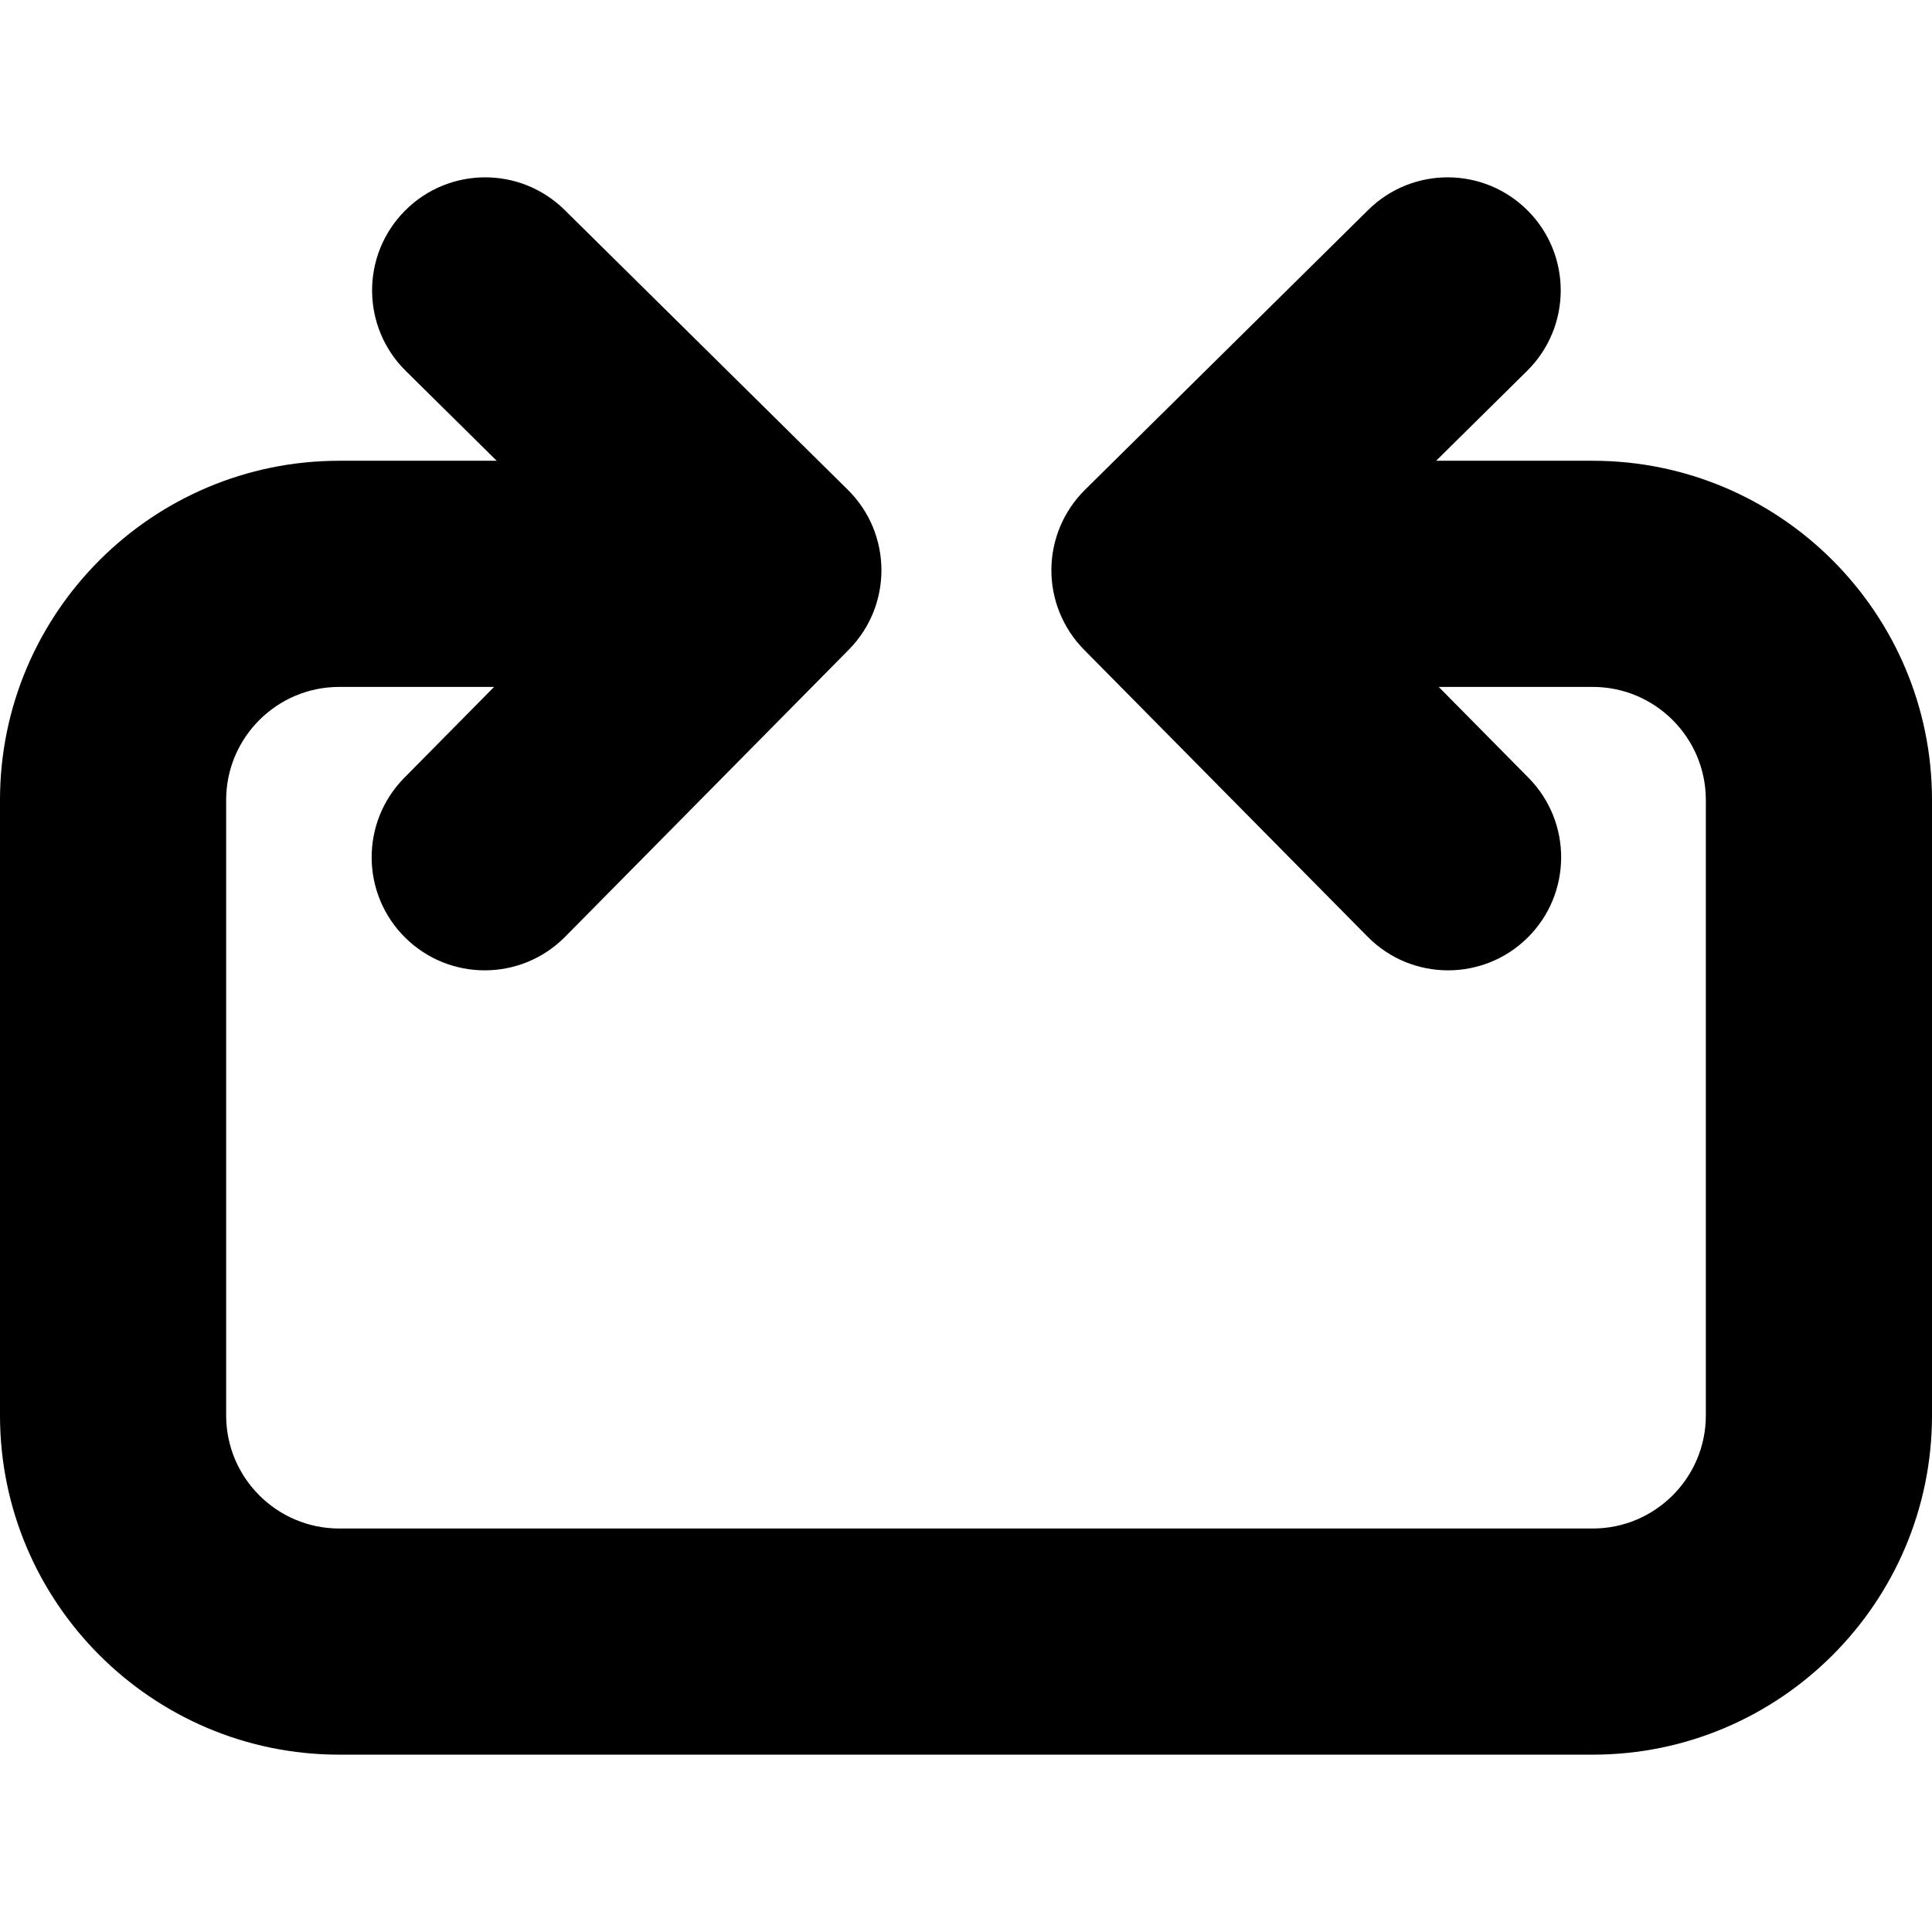
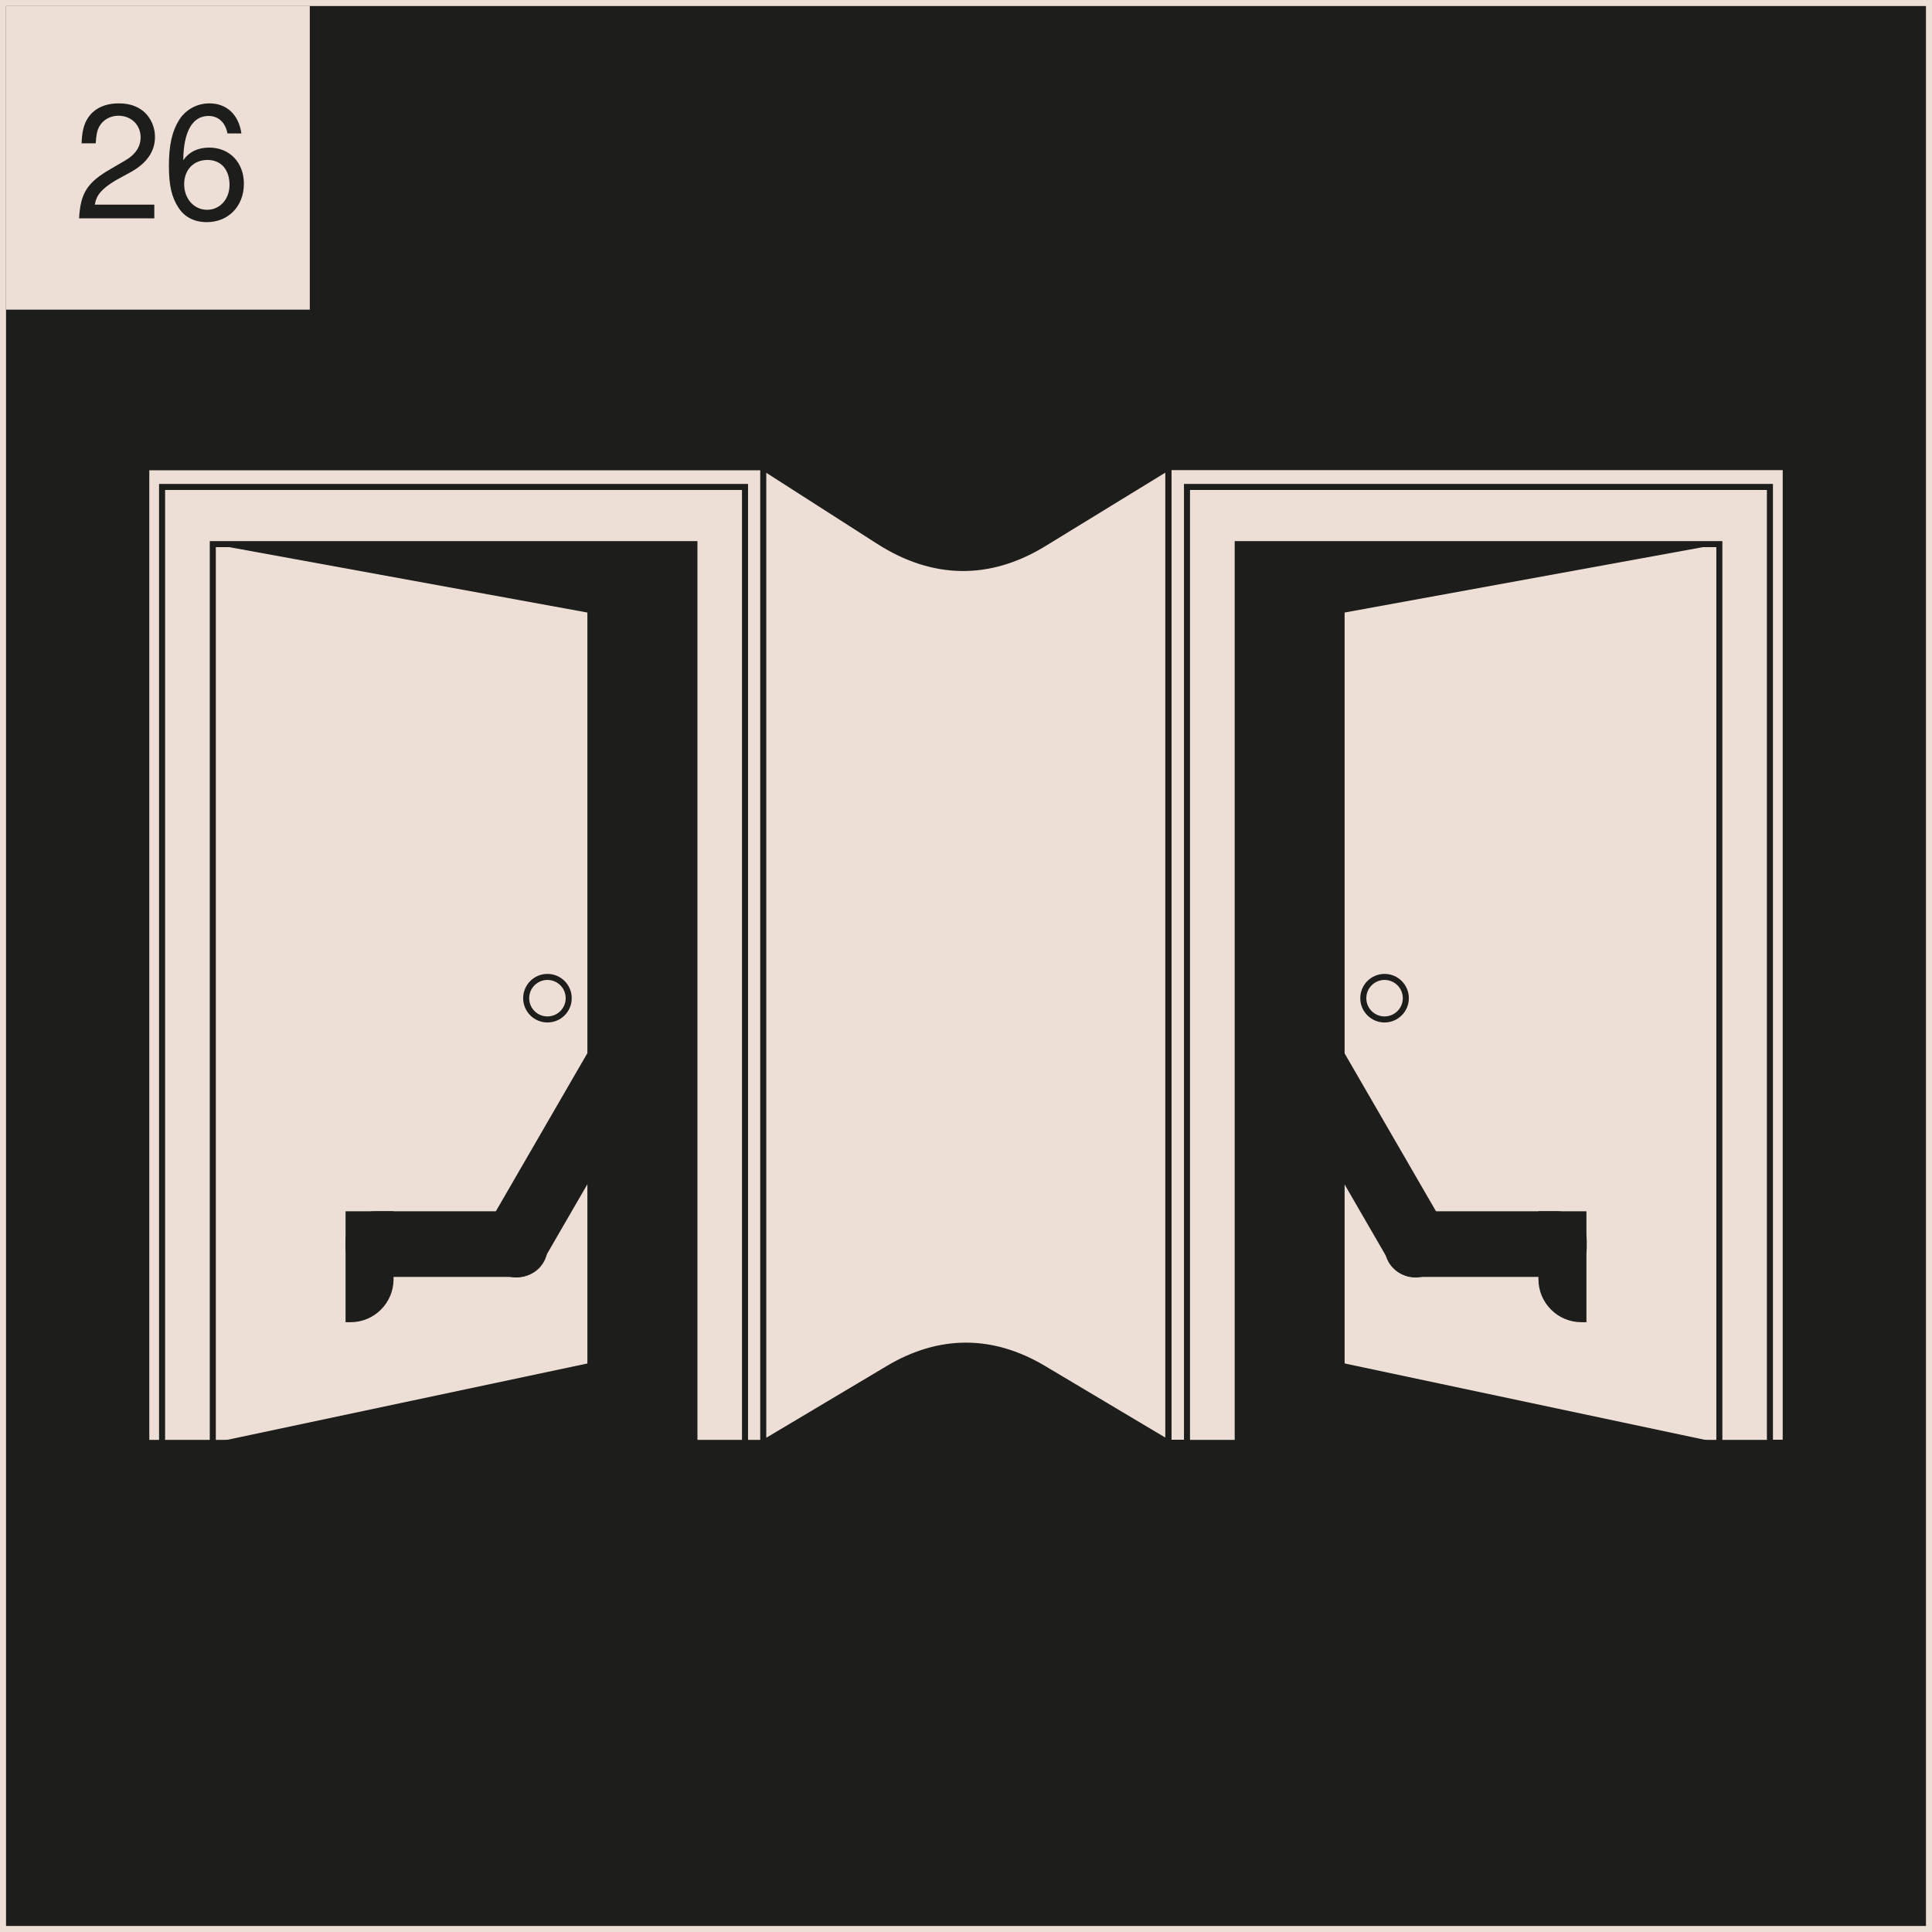
- <svg xmlns="http://www.w3.org/2000/svg" version="1.1" id="Capa_1" x="0px" y="0px" width="897.012px" height="897.011px" viewBox="0 0 897.012 897.011" style="enable-background:new 0 0 897.012 897.011;" xml:space="preserve">
-   <g>
-     <path d="M739.512,213.93h-72.732l42.25-41.747c20.625-20.379,20.826-53.62,0.445-74.245c-20.375-20.624-53.617-20.825-74.244-0.445   L503.752,227.405c-9.906,9.787-15.518,23.107-15.602,37.03c-0.082,13.924,5.367,27.31,15.154,37.215l131.684,133.271   c10.271,10.395,23.805,15.6,37.348,15.6c13.328,0,26.666-5.046,36.896-15.154c20.625-20.379,20.824-53.62,0.445-74.245   l-41.689-42.192h71.521c28.949,0,52.5,23.551,52.5,52.5v285.744c0,28.949-23.551,52.5-52.5,52.5H157.5   c-28.948,0-52.5-23.551-52.5-52.5V371.43c0-28.949,23.552-52.5,52.5-52.5h71.902l-41.688,42.192   c-20.38,20.625-20.18,53.865,0.445,74.245c10.231,10.109,23.566,15.154,36.897,15.154c13.541,0,27.078-5.207,37.347-15.6   l131.683-133.271c20.38-20.625,20.18-53.866-0.445-74.245L262.16,97.493c-20.624-20.379-53.866-20.18-74.244,0.445   c-20.38,20.625-20.181,53.866,0.445,74.245l42.25,41.747H157.5C70.654,213.93,0,284.584,0,371.43v285.743   c0,86.846,70.654,157.5,157.5,157.5h582.012c86.846,0,157.5-70.654,157.5-157.5V371.43   C897.012,284.584,826.357,213.93,739.512,213.93z" />
+ <svg xmlns="http://www.w3.org/2000/svg" viewBox="0 0 134.46 134.46">
+   <defs>
+     <style>.d{fill:none;stroke-width:.42px;}.d,.e{stroke:#1d1d1b;}.d,.e,.f{stroke-miterlimit:10;}.g,.e{fill:#eddfd6;}.h,.f,.i{fill:#1d1d1b;}.e,.f{stroke-width:.42px;}.f{stroke:#eddfd6;}.i{font-family:Helvetica, Helvetica;font-size:11.07px;}</style>
+   </defs>
+   <g id="a" />
+   <g id="b">
+     <g id="c">
+       <rect class="f" x=".21" y=".21" width="134.04" height="134.04" />
+       <rect class="g" x=".43" y=".42" width="21.13" height="21.13" />
+       <text class="i" transform="translate(5.13 15.21)">
+         <tspan x="0" y="0">26</tspan>
+       </text>
+       <g>
+         <g>
+           <rect class="e" x="10.18" y="32.52" width="42.96" height="67.9" />
+           <rect class="e" x="11.28" y="33.89" width="40.57" height="66.53" />
+           <rect class="e" x="14.81" y="37.87" width="33.52" height="62.55" />
+           <ellipse class="f" cx="42.57" cy="70.22" rx=".91" ry="1.34" />
+           <polygon class="h" points="14.81 37.87 40.88 42.63 40.88 100.42 48.33 100.42 48.33 37.87 14.81 37.87" />
+           <polygon class="h" points="14.81 100.42 46.13 93.78 46.13 100.42 14.81 100.42" />
+           <circle class="d" cx="38.1" cy="69.47" r="1.48" />
+           <rect class="h" x="37.25" y="70.58" width="4.57" height="19.23" rx="2.05" ry="2.05" transform="translate(45.48 -9.02) rotate(30.06)" />
+           <rect class="h" x="28.79" y="79.56" width="4.57" height="14.06" rx="2.05" ry="2.05" transform="translate(-55.51 117.66) rotate(-90)" />
+           <path class="h" d="M24.05,84.3h3.34v4.73c0,1.65-1.34,2.99-2.99,2.99h-.35v-7.73h0Z" />
+         </g>
+         <g>
+           <rect class="e" x="81.32" y="32.52" width="42.96" height="67.9" transform="translate(205.6 132.93) rotate(-180)" />
+           <rect class="e" x="82.61" y="33.89" width="40.57" height="66.53" transform="translate(205.79 134.31) rotate(-180)" />
+           <rect class="e" x="86.13" y="37.87" width="33.52" height="62.55" transform="translate(205.79 138.29) rotate(-180)" />
+           <ellipse class="f" cx="91.9" cy="70.22" rx=".91" ry="1.34" />
+           <polygon class="h" points="119.66 37.87 93.58 42.63 93.58 100.42 86.13 100.42 86.13 37.87 119.66 37.87" />
+           <polygon class="h" points="119.66 100.42 88.34 93.78 88.34 100.42 119.66 100.42" />
+           <circle class="d" cx="96.36" cy="69.47" r="1.48" />
+           <rect class="h" x="92.65" y="70.58" width="4.57" height="19.23" rx="2.05" ry="2.05" transform="translate(217.26 102.05) rotate(149.94)" />
+           <rect class="h" x="101.1" y="79.56" width="4.57" height="14.06" rx="2.05" ry="2.05" transform="translate(16.81 189.97) rotate(-90)" />
+           <path class="h" d="M107.08,84.3h.35c1.65,0,2.99,1.34,2.99,2.99v4.73h-3.34v-7.73h0Z" transform="translate(217.49 176.32) rotate(180)" />
+         </g>
+         <path class="e" d="M53.14,100.42l8.68-5.17c3.57-2.13,7.24-2.13,10.81,0l8.68,5.17V32.52l-8.65,5.3c-3.79,2.33-7.71,2.28-11.5-.15l-8.04-5.15V100.42Z" />
+       </g>
+     </g>
  </g>
-   <g>
- </g>
-   <g>
- </g>
-   <g>
- </g>
-   <g>
- </g>
-   <g>
- </g>
-   <g>
- </g>
-   <g>
- </g>
-   <g>
- </g>
-   <g>
- </g>
-   <g>
- </g>
-   <g>
- </g>
-   <g>
- </g>
-   <g>
- </g>
-   <g>
- </g>
-   <g>
- </g>
</svg>
